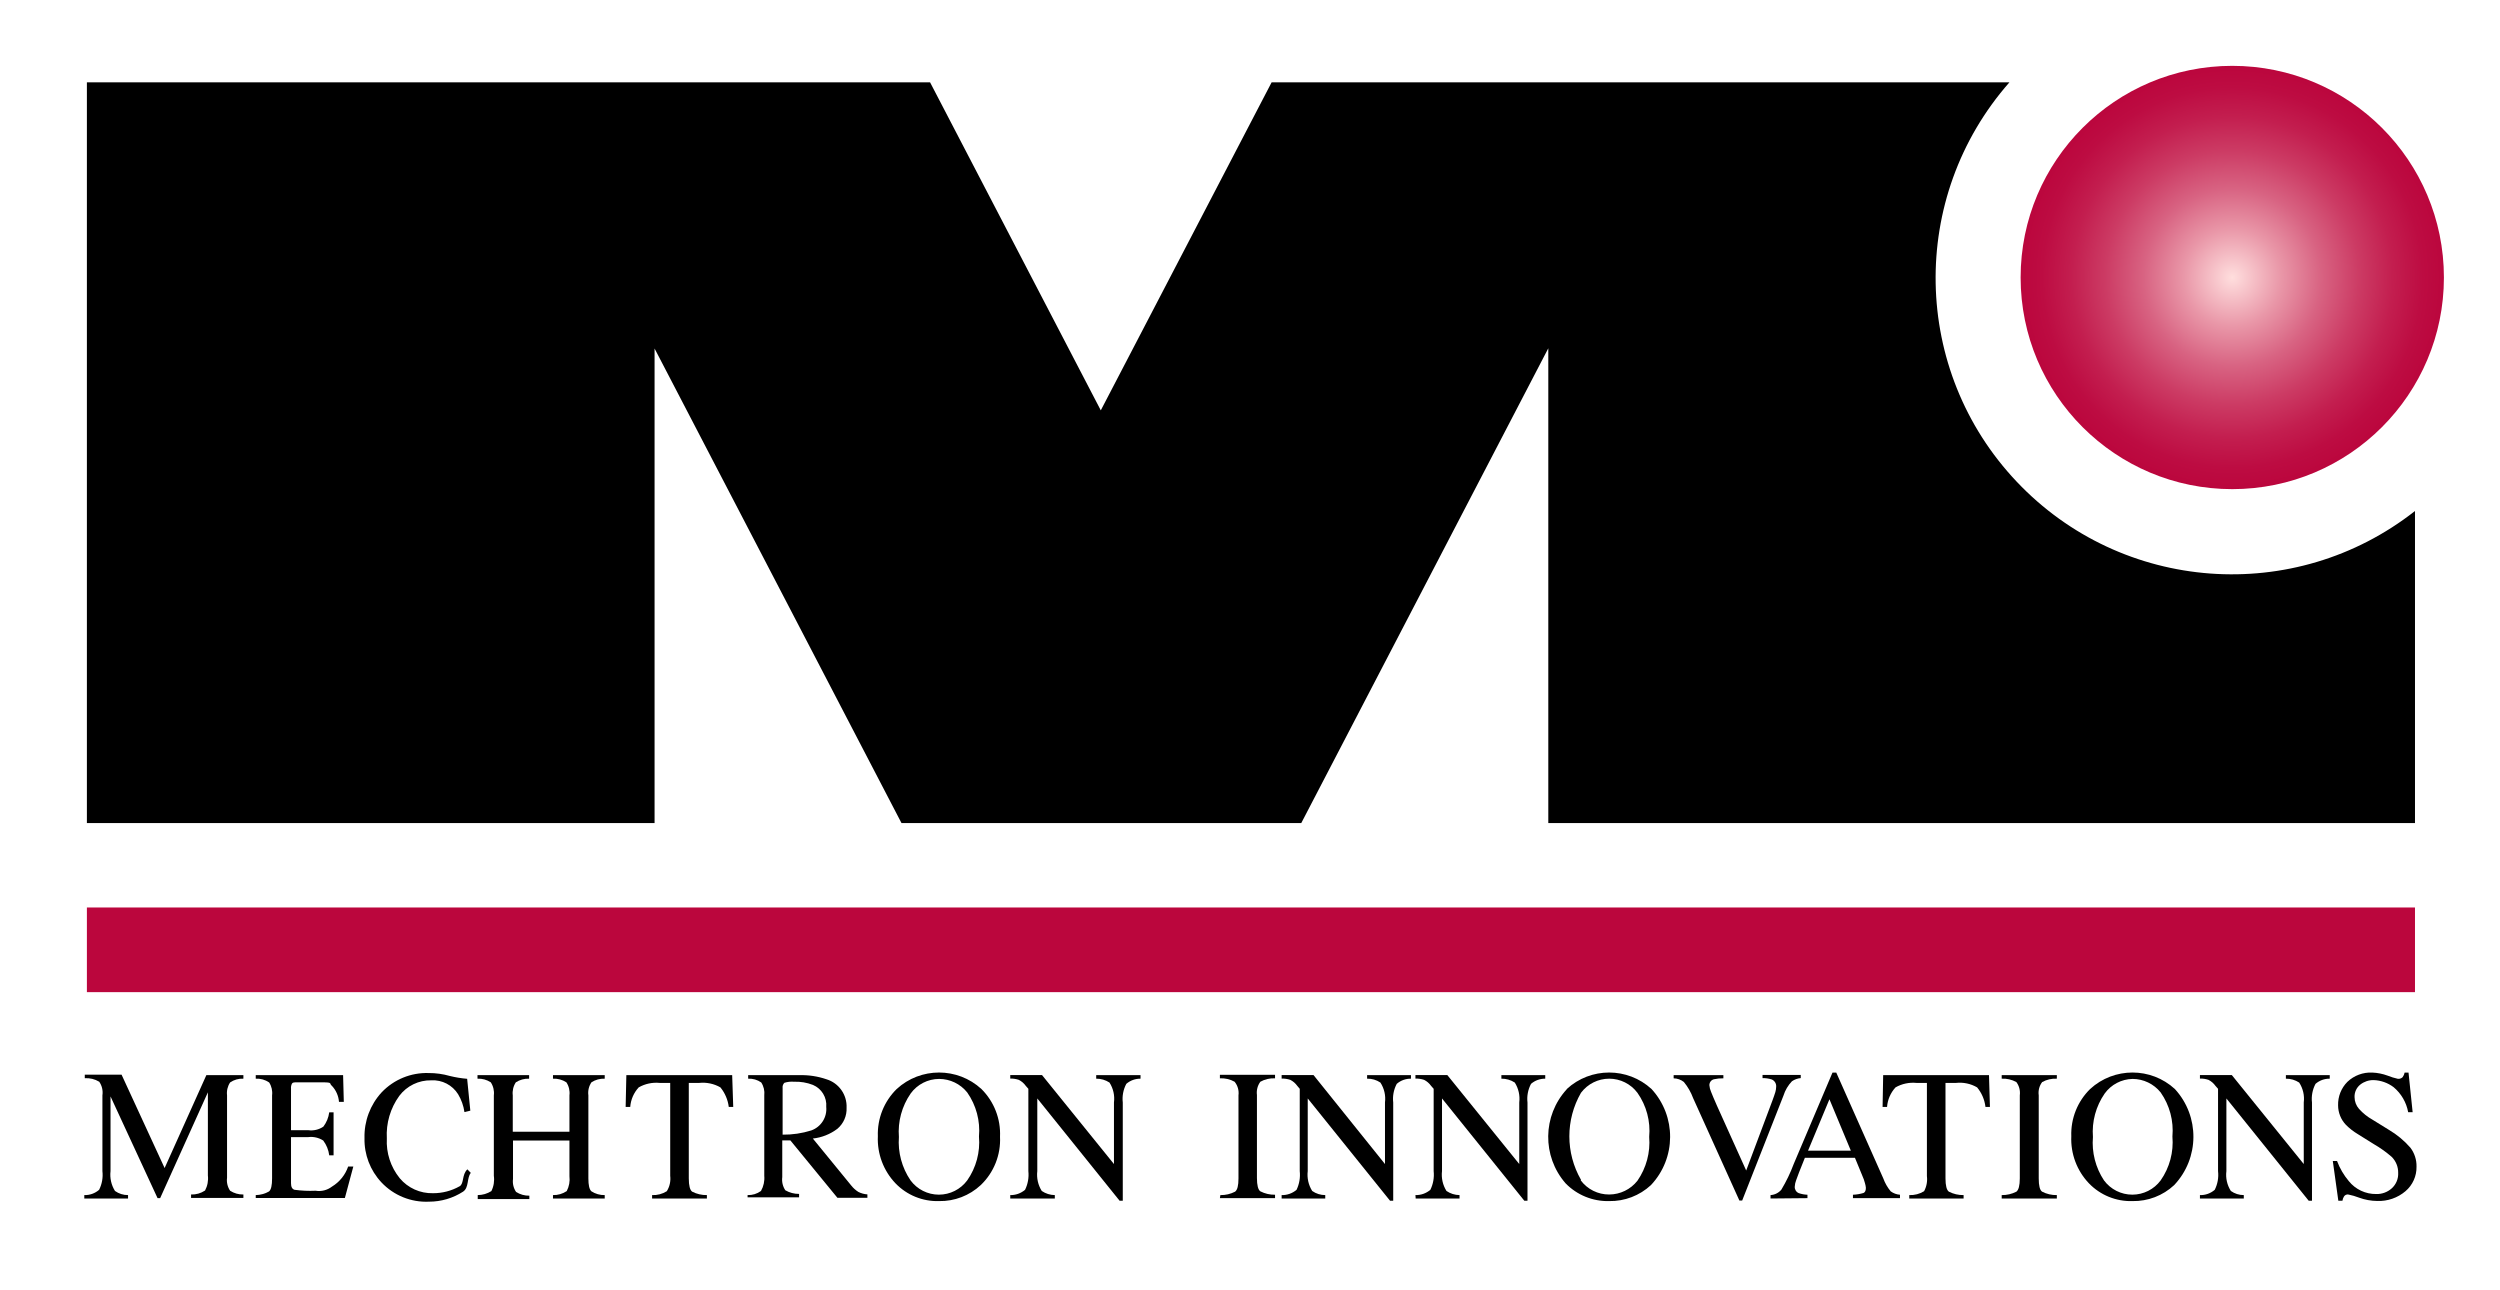
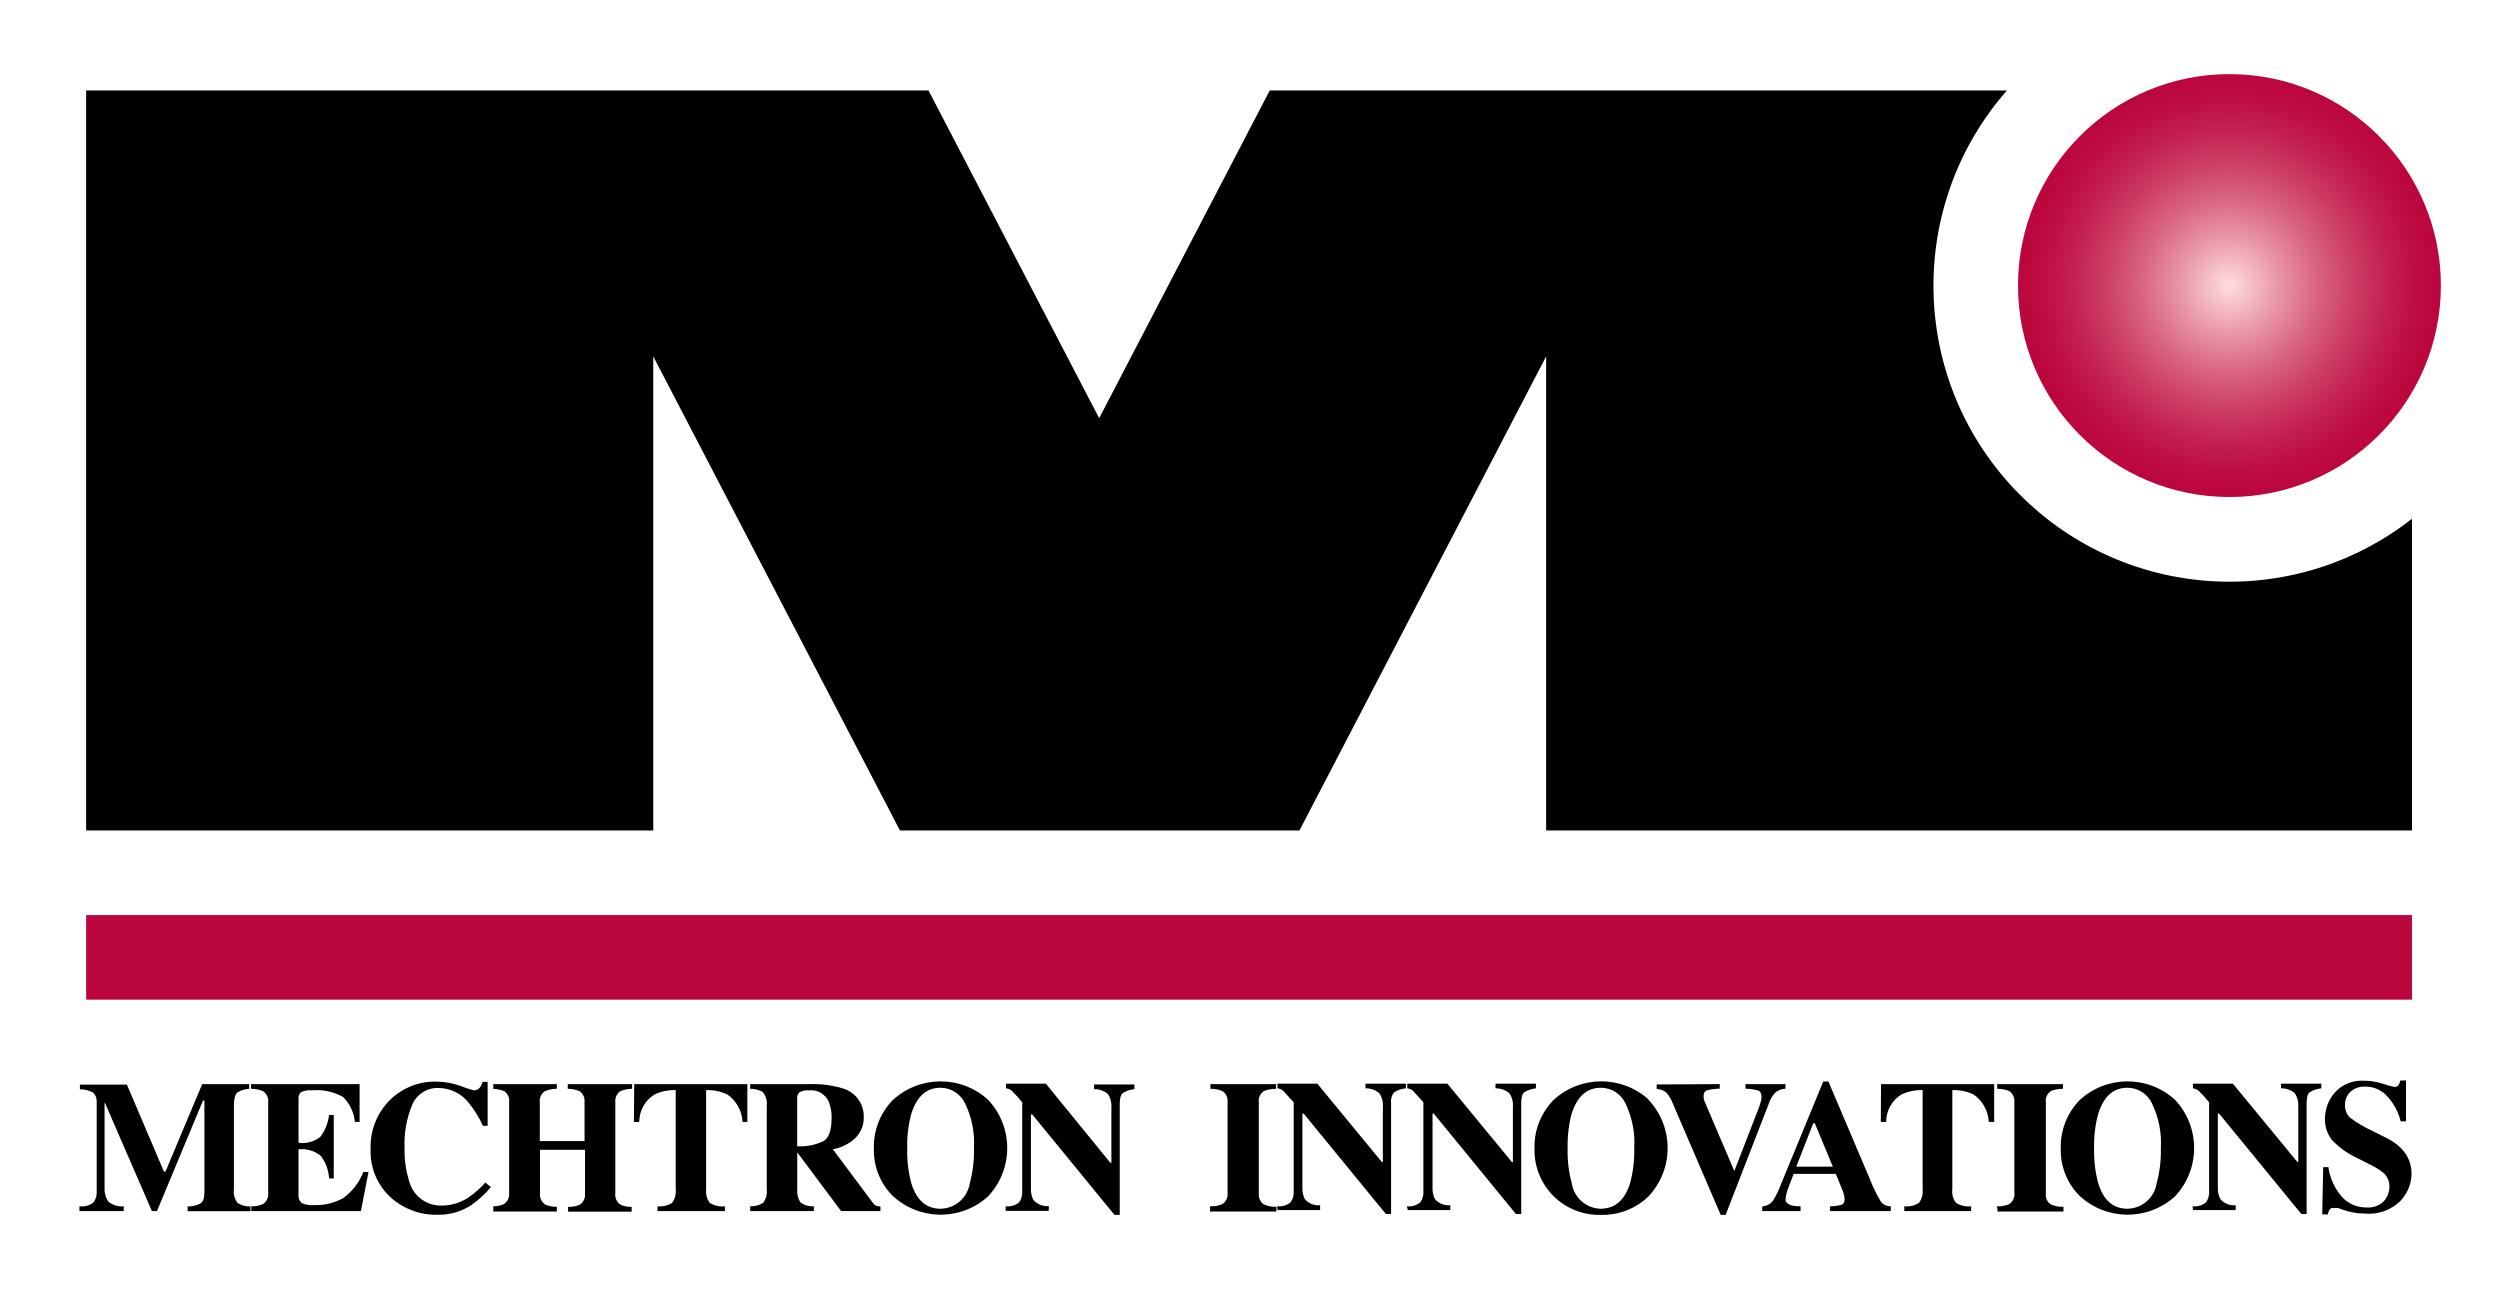
- <svg xmlns="http://www.w3.org/2000/svg" width="212.62" height="109.63" viewBox="0 0 212.62 109.63">
+ <svg xmlns="http://www.w3.org/2000/svg" width="2.95in" height="1.53in" viewBox="0 0 212.4 110.38">
  <defs>
-     <radialGradient id="a" cx="189.85" cy="23.6" r="18" gradientUnits="userSpaceOnUse">
+     <radialGradient id="a" cx="189.58" cy="24.31" r="18" gradientUnits="userSpaceOnUse">
      <stop offset="0" stop-color="#ffdedd" />
      <stop offset="0.03" stop-color="#fcd5d7" />
      <stop offset="0.23" stop-color="#e997a8" />
      <stop offset="0.42" stop-color="#d86382" />
      <stop offset="0.6" stop-color="#cc3b64" />
      <stop offset="0.76" stop-color="#c31e4f" />
      <stop offset="0.9" stop-color="#bd0c42" />
      <stop offset="1" stop-color="#bb063d" />
    </radialGradient>
  </defs>
-   <rect x="7.39" y="77.18" width="198" height="7.2" fill="#bb063d" />
-   <circle cx="189.85" cy="23.6" r="18" fill="url(#a)" />
-   <path d="M110.67,70h-34l-21-40.36V70H7.39V7H79.1l14.52,27.9L108.15,7H170.9a25.2,25.2,0,0,0,34.49,36.46V70H131.68V29.62L110.67,70" />
-   <path d="M7.17,101.64a1.83,1.83,0,0,0,1.26-.45,2.82,2.82,0,0,0,.28-1.59V93.16A1.62,1.62,0,0,0,8.44,92a2.1,2.1,0,0,0-1.23-.3v-.3h3.13L14,99.34l3.55-7.9h3.15v.3a1.82,1.82,0,0,0-1.13.32,1.64,1.64,0,0,0-.26,1.1v7a1.61,1.61,0,0,0,.26,1.11,2,2,0,0,0,1.13.32v.29H16.25v-.29a2,2,0,0,0,1.19-.34,2.18,2.18,0,0,0,.24-1.28V92.9l-4.06,9H13.4l-4-8.65V99.6a2.6,2.6,0,0,0,.38,1.69,1.89,1.89,0,0,0,1.11.35v.29H7.17Z" />
-   <path d="M21.75,101.64a2.36,2.36,0,0,0,1.13-.31c.18-.15.26-.52.26-1.11V93.16a1.65,1.65,0,0,0-.25-1.1,1.83,1.83,0,0,0-1.14-.32v-.3h7.43l.06,2.27h-.41a2.24,2.24,0,0,0-.6-1.36c-.27-.2.12-.3-.81-.3H25.27c-.24,0-.38,0-.44.11a.78.78,0,0,0-.08.42v3.54h1.46a1.84,1.84,0,0,0,1.29-.3A2.53,2.53,0,0,0,28,94.6h.37v3.66H28A2.62,2.62,0,0,0,27.49,97a1.9,1.9,0,0,0-1.28-.29H24.75v3.92c0,.32.1.5.3.56a10,10,0,0,0,1.79.08,1.81,1.81,0,0,0,1.39-.35,3.21,3.21,0,0,0,1.38-1.71h.44l-.72,2.68H21.75Z" />
-   <path d="M38.26,91.51a9.4,9.4,0,0,0,1.47.24L40,94.46l-.5.12a4.08,4.08,0,0,0-.54-1.52,2.52,2.52,0,0,0-2.28-1.18,3.32,3.32,0,0,0-2.72,1.32,5.61,5.61,0,0,0-1.06,3.62A4.94,4.94,0,0,0,34,100.21a3.57,3.57,0,0,0,2.82,1.27,4.55,4.55,0,0,0,2.27-.59c.39-.22.18-1,.66-1.44l.29.3c-.35.44-.14,1.26-.66,1.6a5.33,5.33,0,0,1-2.89.85,5.23,5.23,0,0,1-4.05-1.64A5.32,5.32,0,0,1,31,96.79a5.53,5.53,0,0,1,1.46-3.89,5.28,5.28,0,0,1,4-1.64A6.46,6.46,0,0,1,38.26,91.51Z" />
-   <path d="M40.63,101.64a2.19,2.19,0,0,0,1.16-.34A2.2,2.2,0,0,0,42,100V93.16a1.65,1.65,0,0,0-.26-1.11,1.9,1.9,0,0,0-1.13-.31v-.3H45v.3a1.93,1.93,0,0,0-1.13.31,1.65,1.65,0,0,0-.26,1.11v3.09h4.82V93.16a1.65,1.65,0,0,0-.26-1.11,1.91,1.91,0,0,0-1.14-.31v-.3h4.4v.3a1.9,1.9,0,0,0-1.13.31,1.6,1.6,0,0,0-.26,1.11v7.06c0,.57.08.94.26,1.1a2,2,0,0,0,1.13.32v.29h-4.4v-.29a2,2,0,0,0,1.17-.34,2.18,2.18,0,0,0,.23-1.27V97H43.63v3.27a1.6,1.6,0,0,0,.26,1.1,2,2,0,0,0,1.13.32v.29H40.63Z" />
-   <path d="M53.27,91.44h9l.09,2.7h-.38a3.27,3.27,0,0,0-.71-1.66,3,3,0,0,0-1.81-.38h-.88v8.12c0,.61.1,1,.29,1.13a2.64,2.64,0,0,0,1.25.29v.29H55.46v-.29a2.15,2.15,0,0,0,1.25-.33A2,2,0,0,0,57,100V92.1h-.89a3,3,0,0,0-1.79.38,2.76,2.76,0,0,0-.72,1.66h-.39Z" />
-   <path d="M63.58,101.64a1.83,1.83,0,0,0,1.14-.35A2.23,2.23,0,0,0,65,100V93.16a1.66,1.66,0,0,0-.26-1.1,1.79,1.79,0,0,0-1.11-.32v-.3H68a6.53,6.53,0,0,1,2.29.35A2.42,2.42,0,0,1,72,94.21,2.21,2.21,0,0,1,71.22,96a4.2,4.2,0,0,1-2.09.83l3.27,4a2.44,2.44,0,0,0,.6.54,2,2,0,0,0,.77.21v.29H71.22l-4-4.88-.69,0v3.12a1.63,1.63,0,0,0,.26,1.12,2.3,2.3,0,0,0,1.17.31v.29H63.58ZM69,96.14a1.93,1.93,0,0,0,1.27-2,1.86,1.86,0,0,0-1.13-1.87,4,4,0,0,0-1.61-.27,2.12,2.12,0,0,0-.82.09.53.53,0,0,0-.15.45V96.5A7.78,7.78,0,0,0,69,96.14Z" />
-   <path d="M76.26,92.62a5.33,5.33,0,0,1,7.21,0,5.38,5.38,0,0,1,1.58,4.06,5.33,5.33,0,0,1-1.64,4.11,5.06,5.06,0,0,1-3.55,1.36,4.93,4.93,0,0,1-3.7-1.51,5.45,5.45,0,0,1-1.5-4A5.36,5.36,0,0,1,76.26,92.62Zm1.18,7.77a3,3,0,0,0,4.82,0,5.66,5.66,0,0,0,1-3.73,5.66,5.66,0,0,0-1-3.75,3.07,3.07,0,0,0-2.39-1.15A3,3,0,0,0,77.45,93a5.72,5.72,0,0,0-1,3.7A5.8,5.8,0,0,0,77.44,100.39Z" />
-   <path d="M85.92,101.64a1.88,1.88,0,0,0,1.26-.45,2.92,2.92,0,0,0,.28-1.59v-7l-.22-.25a1.64,1.64,0,0,0-.59-.51,2.15,2.15,0,0,0-.73-.11v-.3h2.7L94.74,99V93.76a2.52,2.52,0,0,0-.38-1.69,2,2,0,0,0-1.13-.33v-.3H97v.3a1.81,1.81,0,0,0-1.21.44,2.72,2.72,0,0,0-.3,1.59v8.35h-.27l-7-8.7V99.6a2.6,2.6,0,0,0,.38,1.69,2,2,0,0,0,1.11.35v.29H85.92Z" />
-   <path d="M103.79,101.64a2.6,2.6,0,0,0,1.25-.29c.2-.15.29-.52.29-1.13V93.16A1.52,1.52,0,0,0,105,92a2.29,2.29,0,0,0-1.25-.29v-.3h4.69v.3a2.31,2.31,0,0,0-1.25.29,1.57,1.57,0,0,0-.29,1.13v7.06c0,.61.1,1,.29,1.13a2.64,2.64,0,0,0,1.25.29v.29h-4.69Z" />
-   <path d="M109,101.64a1.88,1.88,0,0,0,1.27-.45,2.94,2.94,0,0,0,.27-1.59v-7l-.21-.25a1.64,1.64,0,0,0-.59-.51,2.22,2.22,0,0,0-.74-.11v-.3h2.71L117.79,99V93.76a2.51,2.51,0,0,0-.39-1.69,1.92,1.92,0,0,0-1.13-.33v-.3H120v.3a1.79,1.79,0,0,0-1.21.44,2.72,2.72,0,0,0-.3,1.59v8.35h-.27l-7-8.7V99.6a2.6,2.6,0,0,0,.38,1.69,1.92,1.92,0,0,0,1.11.35v.29H109Z" />
-   <path d="M120.38,101.64a1.88,1.88,0,0,0,1.27-.45,2.92,2.92,0,0,0,.28-1.59v-7l-.22-.25a1.64,1.64,0,0,0-.59-.51,2.22,2.22,0,0,0-.74-.11v-.3h2.71L129.21,99V93.76a2.58,2.58,0,0,0-.38-1.69,2,2,0,0,0-1.14-.33v-.3h3.73v.3a1.81,1.81,0,0,0-1.21.44,2.72,2.72,0,0,0-.3,1.59v8.35h-.27l-7-8.7V99.6a2.6,2.6,0,0,0,.38,1.69,2,2,0,0,0,1.11.35v.29h-3.73Z" />
-   <path d="M133.25,92.62a5.33,5.33,0,0,1,7.21,0,6,6,0,0,1-.05,8.17,5.09,5.09,0,0,1-3.56,1.36,5,5,0,0,1-3.7-1.51,6,6,0,0,1,.1-8Zm1.19,7.77a3,3,0,0,0,2.42,1.2,3.07,3.07,0,0,0,2.4-1.17,5.72,5.72,0,0,0,1-3.73,5.61,5.61,0,0,0-1-3.75,3,3,0,0,0-4.8,0,7.41,7.41,0,0,0,0,7.4Z" />
-   <path d="M146.57,91.44v.27a3.33,3.33,0,0,0-.81.08.51.51,0,0,0-.38.51,1.69,1.69,0,0,0,.14.55c.09.24.26.63.5,1.18l2.49,5.52,2.25-6c.1-.26.17-.49.23-.67a1.71,1.71,0,0,0,.07-.45.62.62,0,0,0-.39-.63,2.52,2.52,0,0,0-.77-.11v-.27h3.25v.27a1.55,1.55,0,0,0-.75.27,3.14,3.14,0,0,0-.72,1.22l-3.51,8.92h-.24L144,93.4a4.79,4.79,0,0,0-.79-1.38,1.43,1.43,0,0,0-.87-.31v-.27Z" />
-   <path d="M150.58,101.93v-.29a1.3,1.3,0,0,0,.92-.46A13.15,13.15,0,0,0,152.55,99l3.3-7.78h.32l4,9a3.68,3.68,0,0,0,.63,1.1,1.5,1.5,0,0,0,.79.29v.29h-4v-.29a3.6,3.6,0,0,0,.9-.15c.13-.06.2-.2.2-.44a2.06,2.06,0,0,0-.08-.4,3.57,3.57,0,0,0-.22-.62l-.63-1.53H153.5c-.41,1-.66,1.67-.74,1.9a1.77,1.77,0,0,0-.12.55.56.56,0,0,0,.33.55,2.52,2.52,0,0,0,.75.14v.29Zm6.83-4.07-1.82-4.37-1.82,4.37Z" />
-   <path d="M160.16,91.44h9l.08,2.7h-.38a3.19,3.19,0,0,0-.71-1.66,2.93,2.93,0,0,0-1.8-.38h-.89v8.12c0,.61.1,1,.29,1.13a2.64,2.64,0,0,0,1.25.29v.29h-4.62v-.29a2.22,2.22,0,0,0,1.26-.33,2.14,2.14,0,0,0,.24-1.28V92.1H163a3,3,0,0,0-1.79.38,2.76,2.76,0,0,0-.72,1.66h-.38Z" />
-   <path d="M170.24,101.64a2.64,2.64,0,0,0,1.25-.29c.19-.15.29-.52.29-1.13V93.16a1.57,1.57,0,0,0-.29-1.13,2.31,2.31,0,0,0-1.25-.29v-.3h4.69v.3a2.29,2.29,0,0,0-1.25.29,1.52,1.52,0,0,0-.29,1.13v7.06c0,.61.09,1,.29,1.13a2.6,2.6,0,0,0,1.25.29v.29h-4.69Z" />
-   <path d="M177.76,92.62a5.33,5.33,0,0,1,7.21,0,6,6,0,0,1-.06,8.17,5.06,5.06,0,0,1-3.55,1.36,4.93,4.93,0,0,1-3.7-1.51,5.45,5.45,0,0,1-1.5-4A5.36,5.36,0,0,1,177.76,92.62Zm1.18,7.77a3,3,0,0,0,4.82,0,5.66,5.66,0,0,0,1-3.73,5.66,5.66,0,0,0-1-3.75,3.07,3.07,0,0,0-2.39-1.15A3,3,0,0,0,179,93a5.72,5.72,0,0,0-1,3.7A5.8,5.8,0,0,0,178.94,100.39Z" />
-   <path d="M187.1,101.64a1.83,1.83,0,0,0,1.26-.45,2.82,2.82,0,0,0,.28-1.59v-7l-.22-.25a1.64,1.64,0,0,0-.59-.51,2.11,2.11,0,0,0-.73-.11v-.3h2.71L195.93,99V93.76a2.51,2.51,0,0,0-.39-1.69,2,2,0,0,0-1.13-.33v-.3h3.73v.3a1.79,1.79,0,0,0-1.21.44,2.72,2.72,0,0,0-.3,1.59v8.35h-.28l-7-8.7V99.6a2.54,2.54,0,0,0,.38,1.69,1.88,1.88,0,0,0,1.1.35v.29H187.1Z" />
-   <path d="M198.76,98.74a5.81,5.81,0,0,0,1,1.71,2.94,2.94,0,0,0,2.34,1.1,1.9,1.9,0,0,0,1.31-.48,1.66,1.66,0,0,0,.55-1.33,1.87,1.87,0,0,0-.55-1.35,9.8,9.8,0,0,0-1.53-1.09l-1.36-.85a5.14,5.14,0,0,1-1-.78,2.41,2.41,0,0,1-.67-1.66,2.73,2.73,0,0,1,.79-2,2.87,2.87,0,0,1,2.12-.79,4.25,4.25,0,0,1,1.3.26,5.66,5.66,0,0,0,.87.27.5.5,0,0,0,.41-.14,1,1,0,0,0,.17-.39h.33l.35,3.37h-.38a3.62,3.62,0,0,0-1.24-2.13,3,3,0,0,0-1.7-.6,1.79,1.79,0,0,0-1.13.38,1.3,1.3,0,0,0-.49,1.07,1.53,1.53,0,0,0,.38,1,4.51,4.51,0,0,0,1.15.92l1.39.86A7.43,7.43,0,0,1,205,97.61a2.57,2.57,0,0,1,.52,1.61,2.67,2.67,0,0,1-.94,2.09,3.5,3.5,0,0,1-2.4.83,4.61,4.61,0,0,1-1.54-.28,5.72,5.72,0,0,0-.92-.27.37.37,0,0,0-.37.17.92.92,0,0,0-.13.36h-.35l-.47-3.38Z" />
+   <path d="M6.55,102.69a1.6,1.6,0,0,0,1.19-.32,1.44,1.44,0,0,0,.28-1v-7.6A1,1,0,0,0,7.7,93a2.46,2.46,0,0,0-1.11-.27v-.4h4l3.15,7.4h.14L17,92.29h4v.4A2.11,2.11,0,0,0,20,93c-.2.16-.3.55-.3,1.16v7.08a1.62,1.62,0,0,0,.3,1.16,1.8,1.8,0,0,0,1.11.3v.41H15.76v-.41a2.14,2.14,0,0,0,1.07-.24c.24-.14.36-.45.36-.94V93.69h-.12l-3.92,9.41h-.43l-4-9.22H8.69v7.23A1.89,1.89,0,0,0,9,102.28a1.75,1.75,0,0,0,1.32.41v.41H6.55Z" />
+   <path d="M21.18,103.1v-.41a2.18,2.18,0,0,0,1-.19,1,1,0,0,0,.44-.93V93.82a1,1,0,0,0-.46-.94,2.43,2.43,0,0,0-1-.19v-.4H30.4v3.22H30a3.49,3.49,0,0,0-1-2.12,4.53,4.53,0,0,0-2.66-.57,1.83,1.83,0,0,0-.94.16.73.73,0,0,0-.2.6v3.71a2.5,2.5,0,0,0,1.85-.5,3.84,3.84,0,0,0,.75-1.87h.4v5.4h-.4a3.46,3.46,0,0,0-.7-1.92,2.58,2.58,0,0,0-1.9-.56v3.87a.83.83,0,0,0,.26.7,2.17,2.17,0,0,0,1.08.18A4.79,4.79,0,0,0,29,102a5,5,0,0,0,1.72-2.23h.44l-.65,3.33Z" />
+   <path d="M39,92.45a7.63,7.63,0,0,0,1.14.37.59.59,0,0,0,.49-.23,1.29,1.29,0,0,0,.23-.49h.44v3.74h-.4a9,9,0,0,0-1.18-1.92,3.31,3.31,0,0,0-2.55-1.3A2.34,2.34,0,0,0,34.9,94a8.57,8.57,0,0,0-.67,3.72,8.65,8.65,0,0,0,.39,2.83,2.78,2.78,0,0,0,2.76,2.08,4.13,4.13,0,0,0,2.29-.69,8.68,8.68,0,0,0,1.44-1.27l.47.39a9.2,9.2,0,0,1-1.64,1.51,5,5,0,0,1-2.82.84,5.77,5.77,0,0,1-4-1.41,5.26,5.26,0,0,1-1.78-4.19,5.57,5.57,0,0,1,1.7-4.22A5.44,5.44,0,0,1,37,92.08,6.14,6.14,0,0,1,39,92.45Z" />
+   <path d="M41.78,102.69a2.15,2.15,0,0,0,.9-.18,1,1,0,0,0,.45-.94V93.82a1,1,0,0,0-.4-.92,2.85,2.85,0,0,0-.95-.21v-.4h5.41v.4a2.64,2.64,0,0,0-1,.19,1,1,0,0,0-.45.94v3.32h3.81V93.82a1,1,0,0,0-.43-.93,2.48,2.48,0,0,0-1-.2v-.4H53.6v.4a2.57,2.57,0,0,0-1,.2,1,1,0,0,0-.43.93v7.75a1,1,0,0,0,.47,1,2.17,2.17,0,0,0,.92.17v.41H48.15v-.41a2.18,2.18,0,0,0,1-.19,1,1,0,0,0,.44-.93V97.88H45.76v3.69a1,1,0,0,0,.49,1,2.41,2.41,0,0,0,.94.16v.41H41.78Z" />
+   <path d="M53.78,92.29h9.63l0,3.22H63a3,3,0,0,0-1.3-2.34,3.91,3.91,0,0,0-1.8-.37v8.43a1.64,1.64,0,0,0,.31,1.17,2,2,0,0,0,1.29.29v.41H55.76v-.41A1.93,1.93,0,0,0,57,102.4a1.63,1.63,0,0,0,.31-1.17V92.8a4,4,0,0,0-1.8.37,2.73,2.73,0,0,0-1.3,2.34h-.46Z" />
+   <path d="M63.65,102.69a1.87,1.87,0,0,0,1.11-.3,1.6,1.6,0,0,0,.3-1.16V94.15a1.53,1.53,0,0,0-.35-1.2,2.22,2.22,0,0,0-1.06-.26v-.4H68.8a8.48,8.48,0,0,1,2.6.33,2.48,2.48,0,0,1,1.92,2.45,2.42,2.42,0,0,1-1,2.05,3.77,3.77,0,0,1-1.63.72l3.4,4.55a.64.64,0,0,0,.28.25,1.22,1.22,0,0,0,.37.07v.39H71.39l-3.73-5h0v3.13a1.75,1.75,0,0,0,.28,1.14,1.72,1.72,0,0,0,1.13.32v.41H63.65Zm6.25-5.55c.45-.28.68-.92.68-1.93a3.49,3.49,0,0,0-.26-1.47,1.65,1.65,0,0,0-1.63-.92,1.57,1.57,0,0,0-.84.16.66.66,0,0,0-.2.53v4.07A4.54,4.54,0,0,0,69.9,97.14Z" />
+   <path d="M83.89,93.61a6,6,0,0,1,0,8.25,6,6,0,0,1-8.2-.15,5.48,5.48,0,0,1-1.51-3.89,5.7,5.7,0,0,1,1.58-4.14,6,6,0,0,1,8.13-.07Zm-1.55,7.14a10.42,10.42,0,0,0,.36-3,7.71,7.71,0,0,0-.77-3.85,2.32,2.32,0,0,0-2.07-1.3c-1.21,0-2,.72-2.48,2.17a10.17,10.17,0,0,0-.36,3,10.38,10.38,0,0,0,.36,3c.45,1.42,1.27,2.13,2.48,2.13A2.56,2.56,0,0,0,82.34,100.75Z" />
+   <path d="M85.4,102.69a1.52,1.52,0,0,0,1.15-.34,1.45,1.45,0,0,0,.26-.93V93.84a10.83,10.83,0,0,0-.91-1,.88.88,0,0,0-.47-.19v-.4h3.39L94.32,99h.08v-4.7a1.84,1.84,0,0,0-.29-1.16,1.74,1.74,0,0,0-1.18-.42v-.4h3.43v.4a2.22,2.22,0,0,0-1,.34c-.17.14-.25.45-.25.93v9.43h-.45l-7-8.55h-.11v6.27a2.06,2.06,0,0,0,.2,1,1.55,1.55,0,0,0,1.32.53v.41H85.4Z" />
+   <path d="M102.8,102.69a2.4,2.4,0,0,0,1-.16,1,1,0,0,0,.49-1V93.82a1,1,0,0,0-.46-.95,2.57,2.57,0,0,0-1-.18v-.4h5.59v.4a2.93,2.93,0,0,0-1,.17,1,1,0,0,0-.47,1v7.75a1,1,0,0,0,.38.89,2.1,2.1,0,0,0,1.12.23v.41H102.8Z" />
+   <path d="M108.51,102.69a1.53,1.53,0,0,0,1.15-.34,1.45,1.45,0,0,0,.26-.93V93.84c-.5-.55-.8-.87-.91-1a.92.92,0,0,0-.47-.19v-.4h3.39l5.5,6.68h.08v-4.7a1.77,1.77,0,0,0-.3-1.16,1.72,1.72,0,0,0-1.18-.42v-.4h3.44v.4a2.17,2.17,0,0,0-1,.34,1.21,1.21,0,0,0-.26.93v9.43h-.44l-7-8.55h-.11v6.27a2.06,2.06,0,0,0,.2,1,1.51,1.51,0,0,0,1.31.53v.41h-3.62Z" />
+   <path d="M119.56,102.69a1.51,1.51,0,0,0,1.14-.34,1.39,1.39,0,0,0,.26-.93V93.84q-.73-.82-.9-1a.92.92,0,0,0-.47-.19v-.4H123l5.5,6.68h.08v-4.7a1.77,1.77,0,0,0-.3-1.16,1.74,1.74,0,0,0-1.18-.42v-.4h3.44v.4a2.27,2.27,0,0,0-1,.34c-.17.14-.25.45-.25.93v9.43h-.45l-7-8.55h-.1v6.27a2,2,0,0,0,.2,1,1.51,1.51,0,0,0,1.31.53v.41h-3.62Z" />
+   <path d="M140.11,93.61a6,6,0,0,1,0,8.25,5.58,5.58,0,0,1-4,1.56,5.5,5.5,0,0,1-5.69-5.6A5.7,5.7,0,0,1,132,93.68a6,6,0,0,1,8.14-.07Zm-1.56,7.14a10.42,10.42,0,0,0,.36-3,7.72,7.72,0,0,0-.76-3.85,2.32,2.32,0,0,0-2.07-1.3c-1.21,0-2,.72-2.49,2.17a10.57,10.57,0,0,0-.35,3,10.38,10.38,0,0,0,.36,3,2.54,2.54,0,0,0,2.48,2.13C137.28,102.88,138.1,102.17,138.55,100.75Z" />
+   <path d="M146.19,92.29v.39a4.88,4.88,0,0,0-1.11.14.47.47,0,0,0-.26.49,1.64,1.64,0,0,0,0,.23,1.27,1.27,0,0,0,.08.23l2.53,5.92h0l2.1-5.42.12-.36a2,2,0,0,0,.1-.5q0-.45-.27-.57a4.19,4.19,0,0,0-1.1-.16v-.39h3.4v.39a1.39,1.39,0,0,0-.87.34,2.54,2.54,0,0,0-.57,1l-3.65,9.4h-.42l-4.12-9.58a2.71,2.71,0,0,0-.51-.83,1.31,1.31,0,0,0-.82-.3v-.39Z" />
+   <path d="M149.82,102.69a1.18,1.18,0,0,0,.93-.52,7.37,7.37,0,0,0,.65-1.35L155,92.07h.44l3.57,8.4a11.19,11.19,0,0,0,.9,1.83,1,1,0,0,0,.84.39v.41h-5.18v-.41a3.57,3.57,0,0,0,1-.13c.17-.07.25-.24.25-.52a1.94,1.94,0,0,0-.13-.57q-.08-.23-.21-.54l-.41-1h-3.59L152,101.2a3.18,3.18,0,0,0-.21.9c0,.23.15.39.46.5a2.76,2.76,0,0,0,.82.09v.41h-3.27Zm6-3.37-1.54-3.7h-.13l-1.45,3.7Z" />
+   <path d="M159.92,92.29h9.63l0,3.22h-.46a3,3,0,0,0-1.3-2.34,3.91,3.91,0,0,0-1.8-.37v8.43a1.59,1.59,0,0,0,.31,1.17,2,2,0,0,0,1.29.29v.41H161.9v-.41a1.93,1.93,0,0,0,1.25-.29,1.67,1.67,0,0,0,.31-1.17V92.8a4,4,0,0,0-1.8.37,2.71,2.71,0,0,0-1.3,2.34h-.46Z" />
+   <path d="M169.79,102.69a2.46,2.46,0,0,0,1-.16,1,1,0,0,0,.48-1V93.82a1,1,0,0,0-.46-.95,2.57,2.57,0,0,0-1-.18v-.4h5.6v.4a3,3,0,0,0-1,.17,1,1,0,0,0-.46,1v7.75a1,1,0,0,0,.37.89,2.14,2.14,0,0,0,1.13.23v.41h-5.6Z" />
+   <path d="M184.93,93.61a6,6,0,0,1,0,8.25,6,6,0,0,1-8.2-.15,5.48,5.48,0,0,1-1.51-3.89,5.7,5.7,0,0,1,1.58-4.14,6,6,0,0,1,8.13-.07Zm-1.55,7.14a10.42,10.42,0,0,0,.36-3,7.71,7.71,0,0,0-.77-3.85,2.3,2.3,0,0,0-2.07-1.3c-1.21,0-2,.72-2.48,2.17a10.17,10.17,0,0,0-.36,3,10.38,10.38,0,0,0,.36,3c.45,1.42,1.27,2.13,2.48,2.13A2.56,2.56,0,0,0,183.38,100.75Z" />
+   <path d="M186.44,102.69a1.52,1.52,0,0,0,1.15-.34,1.45,1.45,0,0,0,.26-.93V93.84a10.83,10.83,0,0,0-.91-1,.88.88,0,0,0-.47-.19v-.4h3.4l5.5,6.68h.07v-4.7a1.84,1.84,0,0,0-.29-1.16,1.74,1.74,0,0,0-1.18-.42v-.4h3.43v.4a2.22,2.22,0,0,0-1,.34c-.17.14-.25.45-.25.93v9.43h-.45l-7-8.55h-.11v6.27a1.94,1.94,0,0,0,.21,1,1.51,1.51,0,0,0,1.31.53v.41h-3.63Z" />
+   <path d="M197.56,99.36H198a4.9,4.9,0,0,0,1.23,2.61,2.77,2.77,0,0,0,2,.82,1.86,1.86,0,0,0,1.52-.56,1.88,1.88,0,0,0,.45-1.18,1.56,1.56,0,0,0-.47-1.17,5.9,5.9,0,0,0-1.26-.78l-1-.51a6.82,6.82,0,0,1-2.14-1.52,2.78,2.78,0,0,1-.62-1.85,3.41,3.41,0,0,1,.82-2.19A3.07,3.07,0,0,1,201,92a5.28,5.28,0,0,1,1.68.27,6.68,6.68,0,0,0,.93.26.41.41,0,0,0,.36-.15,1.15,1.15,0,0,0,.16-.4h.48v3.48h-.45a4.86,4.86,0,0,0-1.1-2.08,2.48,2.48,0,0,0-1.92-.88,1.77,1.77,0,0,0-1.26.44,1.44,1.44,0,0,0-.46,1.08,1.41,1.41,0,0,0,.43,1.13,10.33,10.33,0,0,0,1.91,1.13l1.18.59a4.67,4.67,0,0,1,1.26.89,3,3,0,0,1,.88,2.2,3.41,3.41,0,0,1-.95,2.28,3.78,3.78,0,0,1-3,1.07,5.39,5.39,0,0,1-1-.09,5.75,5.75,0,0,1-1-.27l-.31-.12-.21,0-.16,0a.38.38,0,0,0-.34.14,1.21,1.21,0,0,0-.16.41h-.47Z" />
+   <rect x="7.12" y="77.9" width="198" height="7.2" fill="#bb063d" />
+   <path d="M110.4,70.7h-34l-21-40.36V70.7H7.12V7.7H78.83L93.36,35.6,107.88,7.7h62.76a25.2,25.2,0,0,0,34.48,36.46V70.7H131.41V30.34l-21,40.36" />
+   <circle cx="189.58" cy="24.31" r="18" fill="url(#a)" />
</svg>
